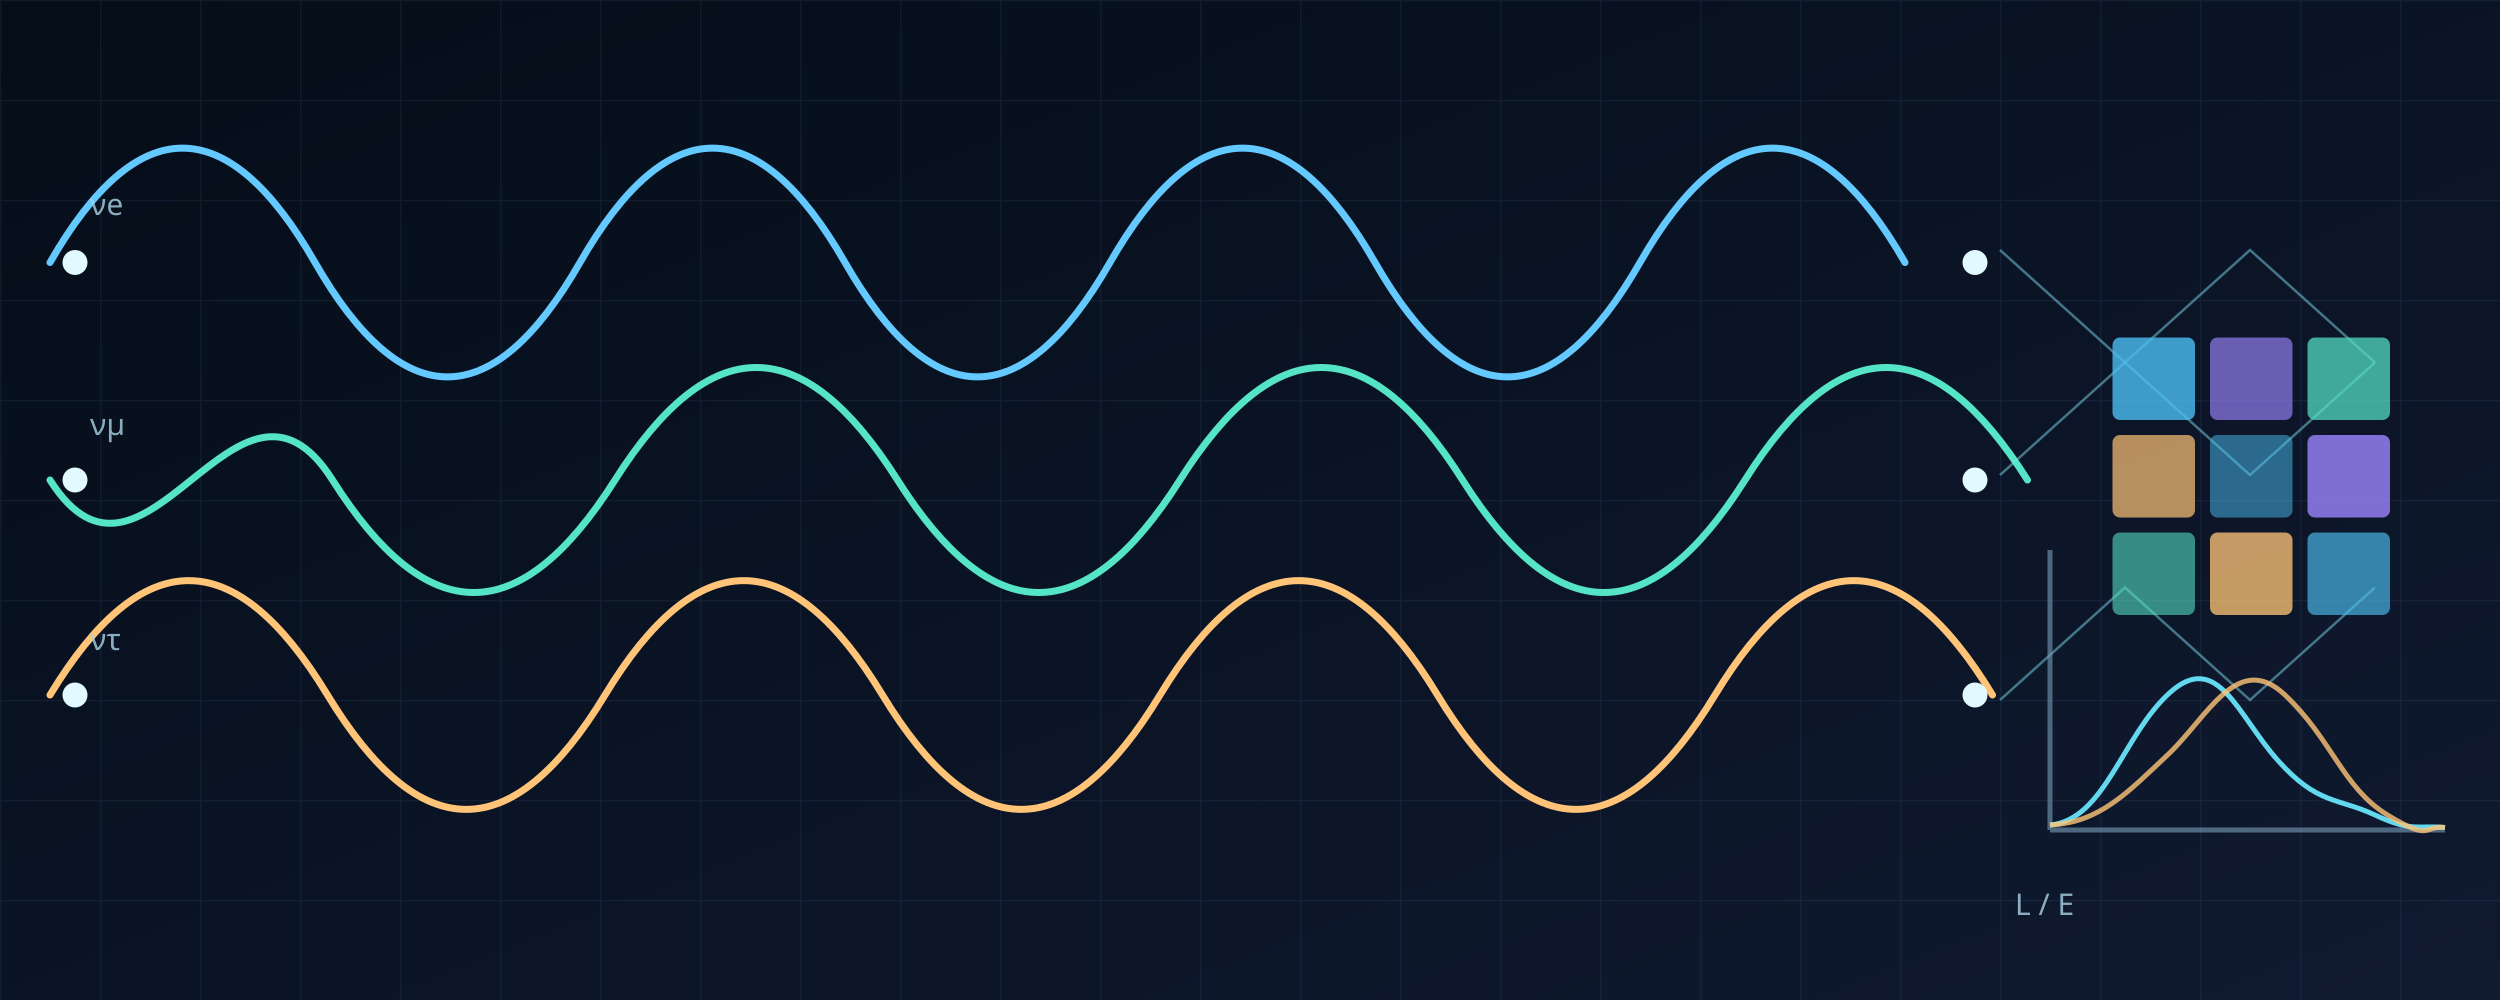
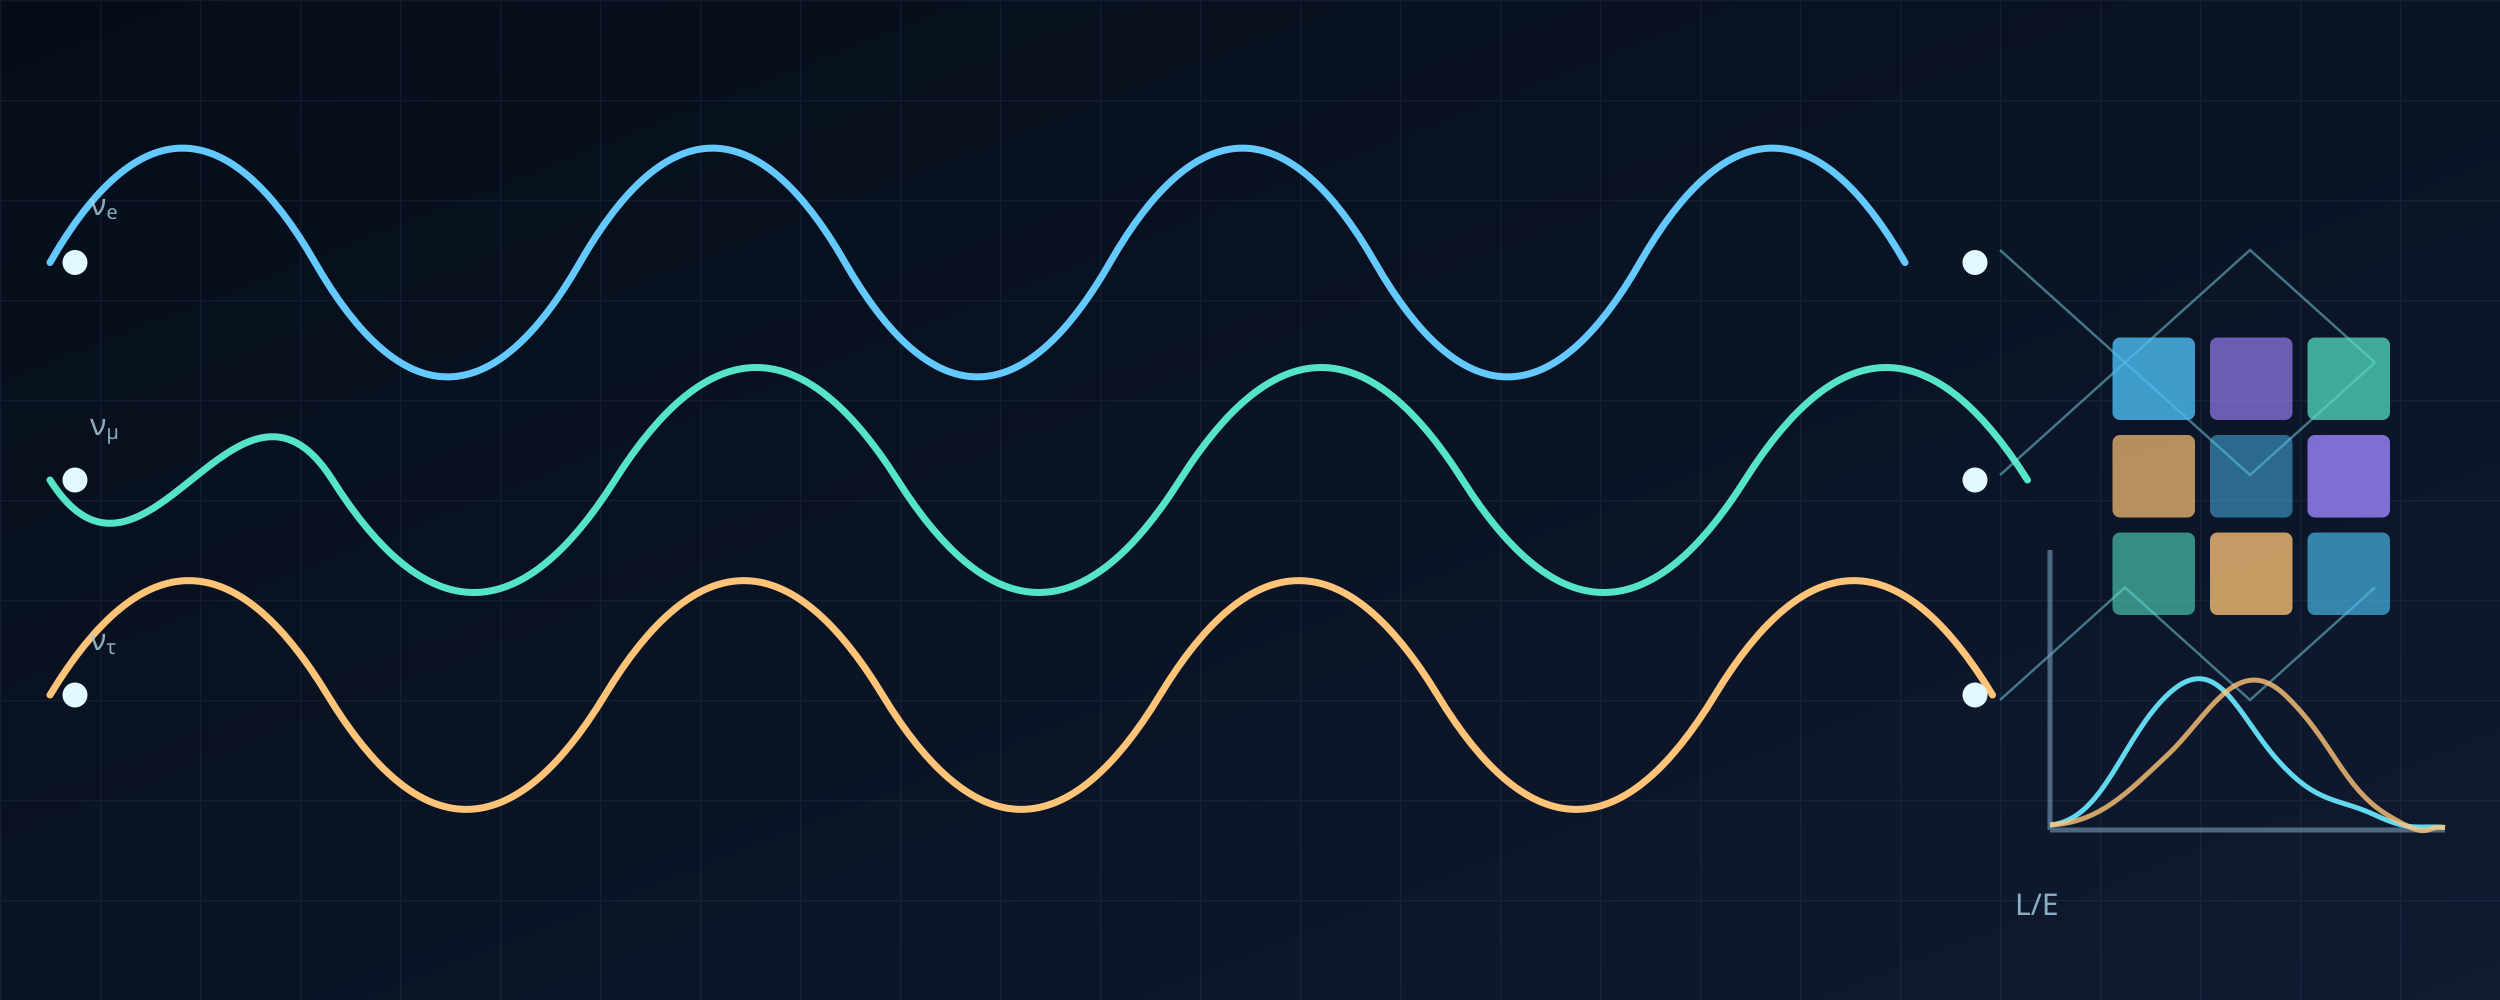
<svg xmlns="http://www.w3.org/2000/svg" viewBox="0 0 1000 400" role="img" aria-labelledby="title desc">
  <defs>
    <linearGradient id="bg" x2="1" y2="1">
      <stop stop-color="#050d18" />
      <stop offset="1" stop-color="#101a30" />
    </linearGradient>
    <linearGradient id="beam">
      <stop stop-color="#5ad7f0" stop-opacity="0" />
      <stop offset=".45" stop-color="#5ad7f0" stop-opacity=".8" />
      <stop offset="1" stop-color="#5ad7f0" stop-opacity="0" />
    </linearGradient>
    <radialGradient id="node">
      <stop stop-color="#efffff" />
      <stop offset=".35" stop-color="#66dff4" />
      <stop offset="1" stop-color="#2876c2" stop-opacity=".1" />
    </radialGradient>
    <pattern id="grid" width="40" height="40" patternUnits="userSpaceOnUse">
      <path d="M40 0H0V40" fill="none" stroke="#7b9ce4" stroke-opacity=".09" />
    </pattern>
  </defs>
  <rect width="1000" height="400" fill="url(#bg)" />
  <rect width="1000" height="400" fill="url(#grid)" />
  <g fill="none" stroke-width="2.8" stroke-linecap="round">
    <path d="M20 105C55 44 91 44 126 105S197 166 232 105 303 44 338 105 409 166 444 105 515 44 550 105 621 166 656 105 727 44 762 105" stroke="#64c9ff" />
    <path d="M20 192C58 252 95 132 133 192S208 252 246 192 321 132 359 192 434 252 472 192 547 132 585 192 660 252 698 192 773 132 811 192" stroke="#55e5c6" />
    <path d="M20 278C57 217 94 217 131 278S205 339 242 278 316 217 353 278 427 339 464 278 538 217 575 278 649 339 686 278 760 217 797 278" stroke="#ffc477" />
  </g>
  <g fill="none" stroke="url(#beam)" stroke-width="22" opacity=".5">
    <path d="M20 105H820" />
    <path d="M20 192H820" />
    <path d="M20 278H820" />
  </g>
  <g fill="#e1faff">
    <circle cx="30" cy="105" r="5" />
    <circle cx="30" cy="192" r="5" />
    <circle cx="30" cy="278" r="5" />
    <circle cx="790" cy="105" r="5" />
    <circle cx="790" cy="192" r="5" />
    <circle cx="790" cy="278" r="5" />
  </g>
  <g stroke="#7edff2" stroke-opacity=".48" fill="none">
    <path d="M800 100L850 145L900 100L950 145" />
    <path d="M800 190L850 145L900 190L950 145" />
    <path d="M800 280L850 235L900 280L950 235" />
  </g>
  <g transform="translate(845 135)">
    <rect x="0" y="0" width="33" height="33" rx="3" fill="#4cbef2" fill-opacity=".8" />
    <rect x="39" y="0" width="33" height="33" rx="3" fill="#9b85ff" fill-opacity=".65" />
    <rect x="78" y="0" width="33" height="33" rx="3" fill="#57e2c5" fill-opacity=".72" />
    <rect x="0" y="39" width="33" height="33" rx="3" fill="#ffc477" fill-opacity=".7" />
    <rect x="39" y="39" width="33" height="33" rx="3" fill="#4cbef2" fill-opacity=".5" />
    <rect x="78" y="39" width="33" height="33" rx="3" fill="#9b85ff" fill-opacity=".8" />
    <rect x="0" y="78" width="33" height="33" rx="3" fill="#57e2c5" fill-opacity=".58" />
    <rect x="39" y="78" width="33" height="33" rx="3" fill="#ffc477" fill-opacity=".76" />
    <rect x="78" y="78" width="33" height="33" rx="3" fill="#4cbef2" fill-opacity=".65" />
  </g>
  <g fill="none" stroke-width="2">
    <path d="M820 332H978M820 332V220" stroke="#7a9dbb" stroke-opacity=".6" />
    <path d="M820 330C842 328 849 294 868 277S895 286 911 304 935 319 950 326 967 330 978 331" stroke="#62d9ef" />
    <path d="M820 330C840 329 851 317 867 302S895 260 914 278 937 315 955 326 969 330 978 331" stroke="#ffc477" stroke-opacity=".8" />
  </g>
  <g fill="#a6cfe3" font-family="sans-serif" font-size="12" opacity=".82">
-     <text x="36" y="86">νe</text>
-     <text x="36" y="174">νμ</text>
-     <text x="36" y="260">ντ</text>
-     <text x="806" y="366">L / E</text>
+     <text x="36" y="86">ν<tspan baseline-shift="sub" font-size="8">e</tspan>
+     </text>
+     <text x="36" y="174">ν<tspan baseline-shift="sub" font-size="8">μ</tspan>
+     </text>
+     <text x="36" y="260">ν<tspan baseline-shift="sub" font-size="8">τ</tspan>
+     </text>
+     <text x="806" y="366">L/E</text>
  </g>
</svg>
